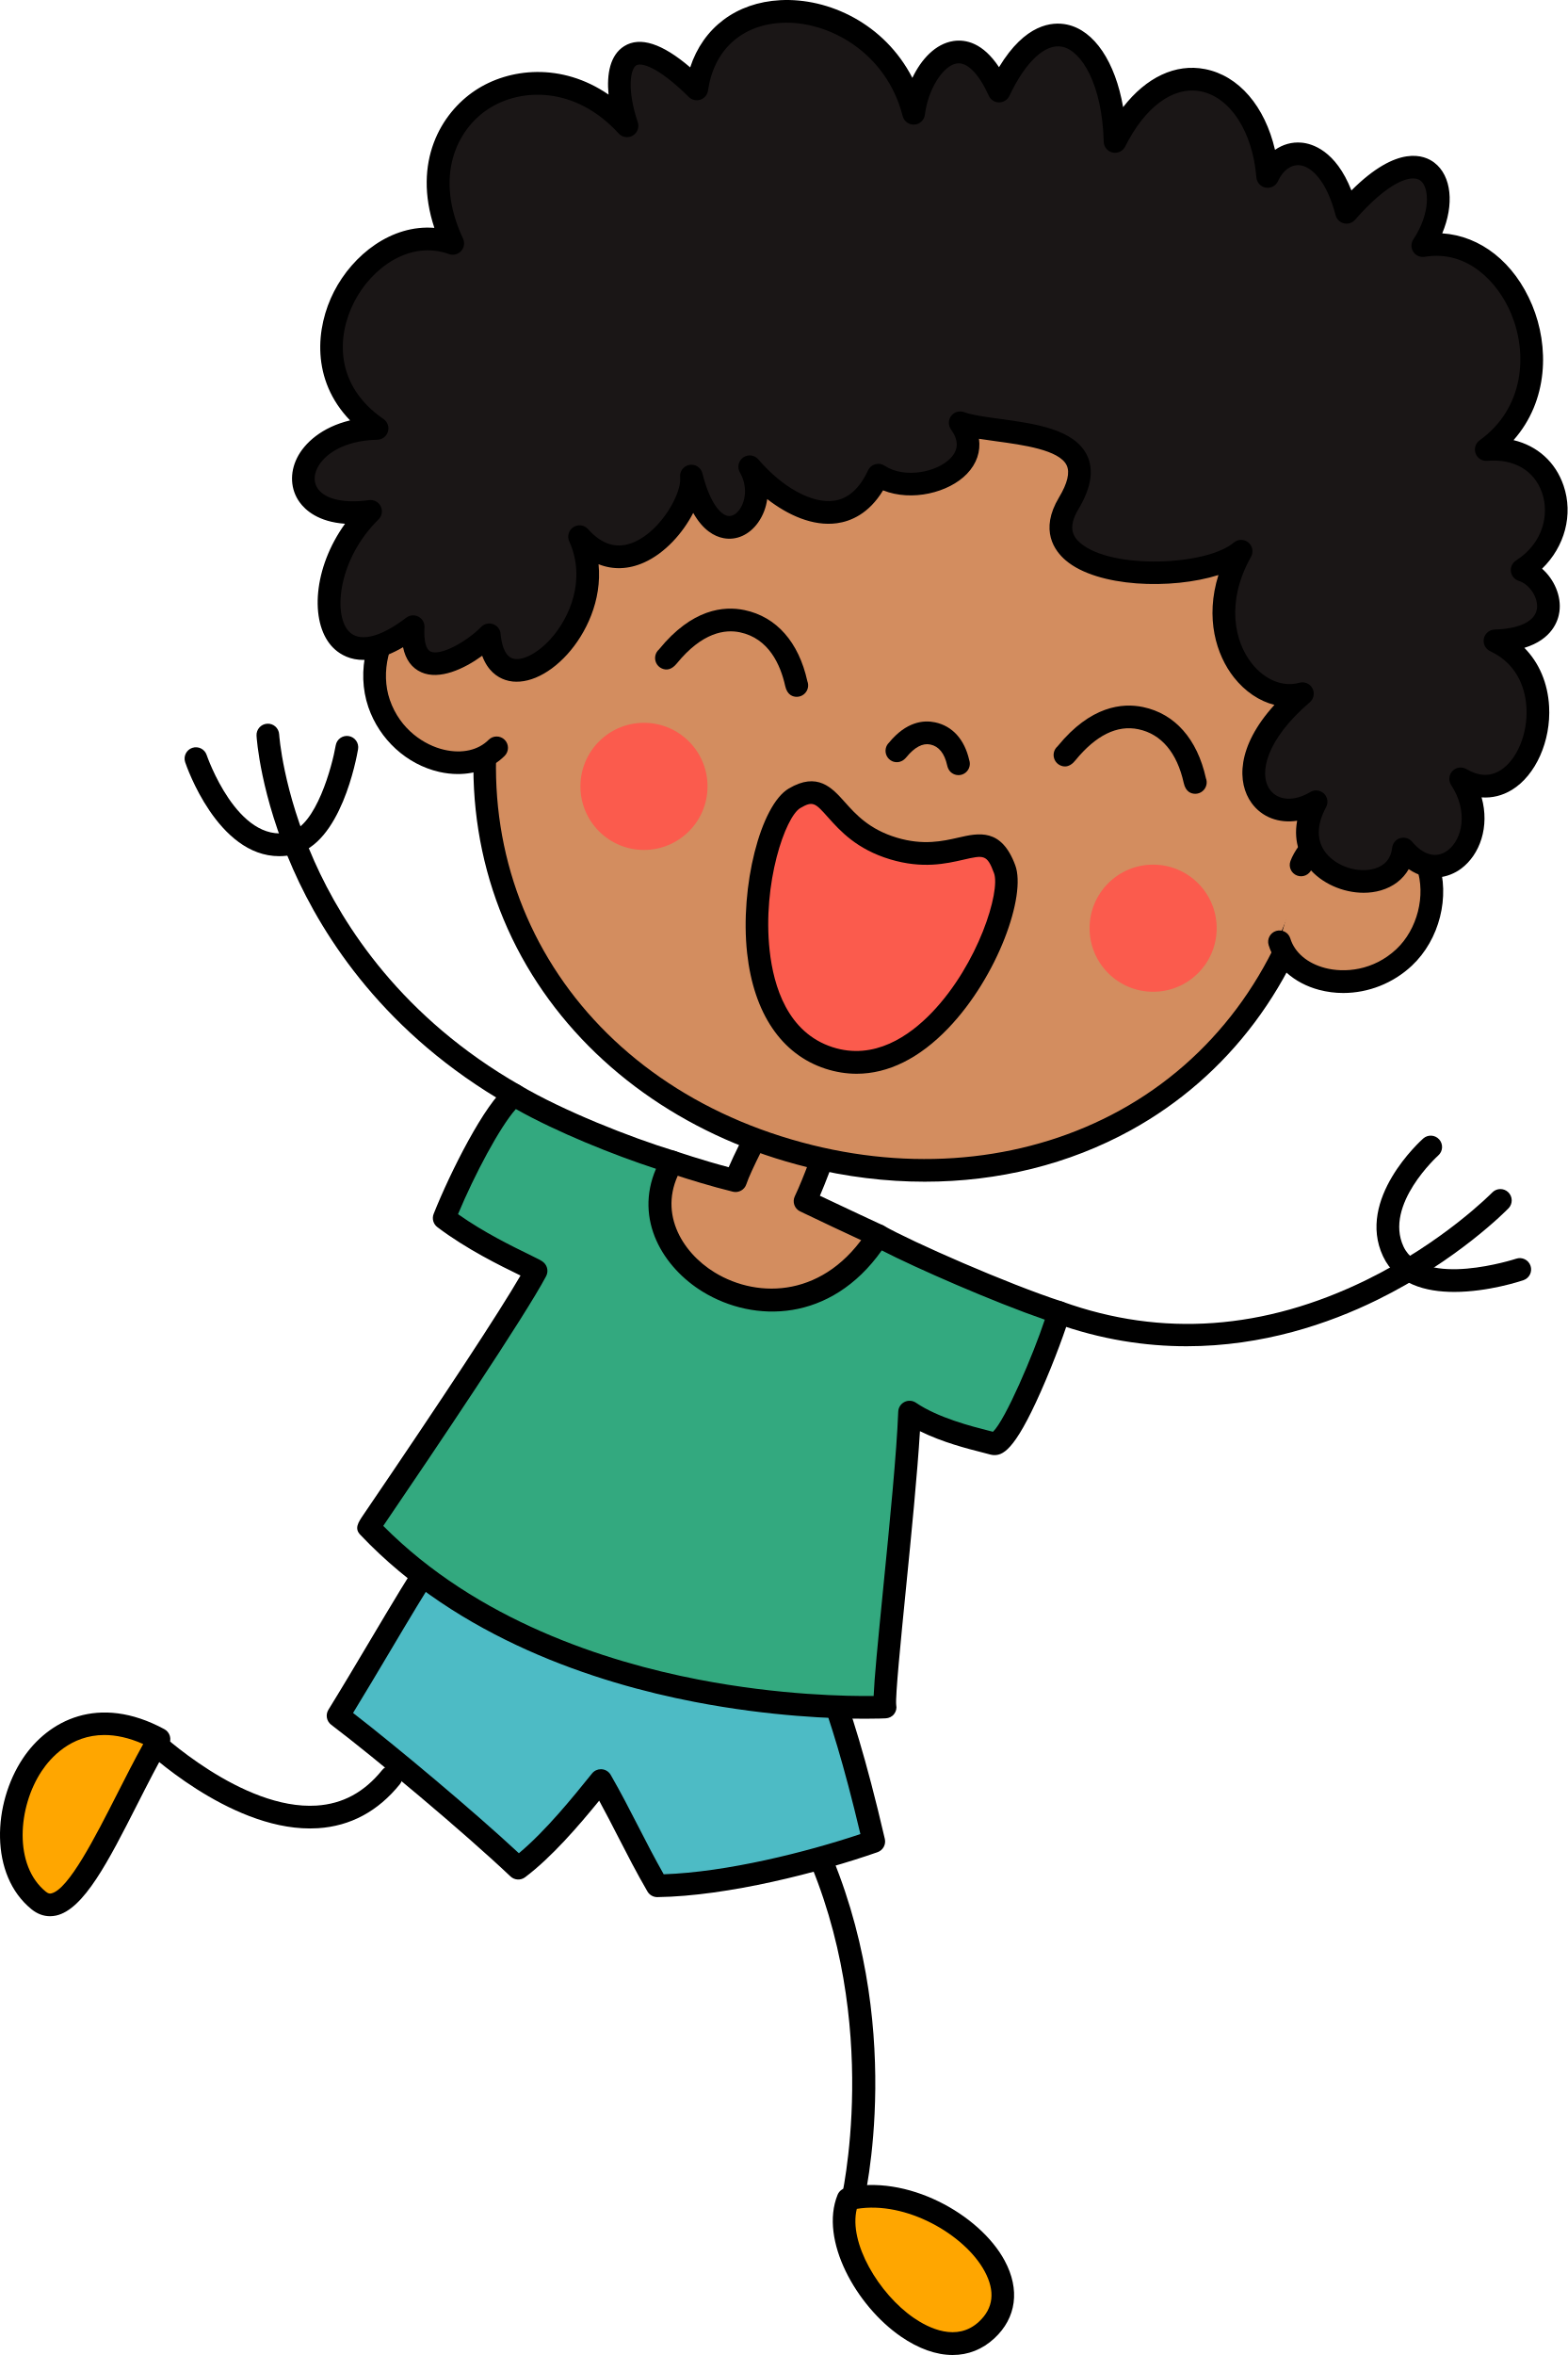
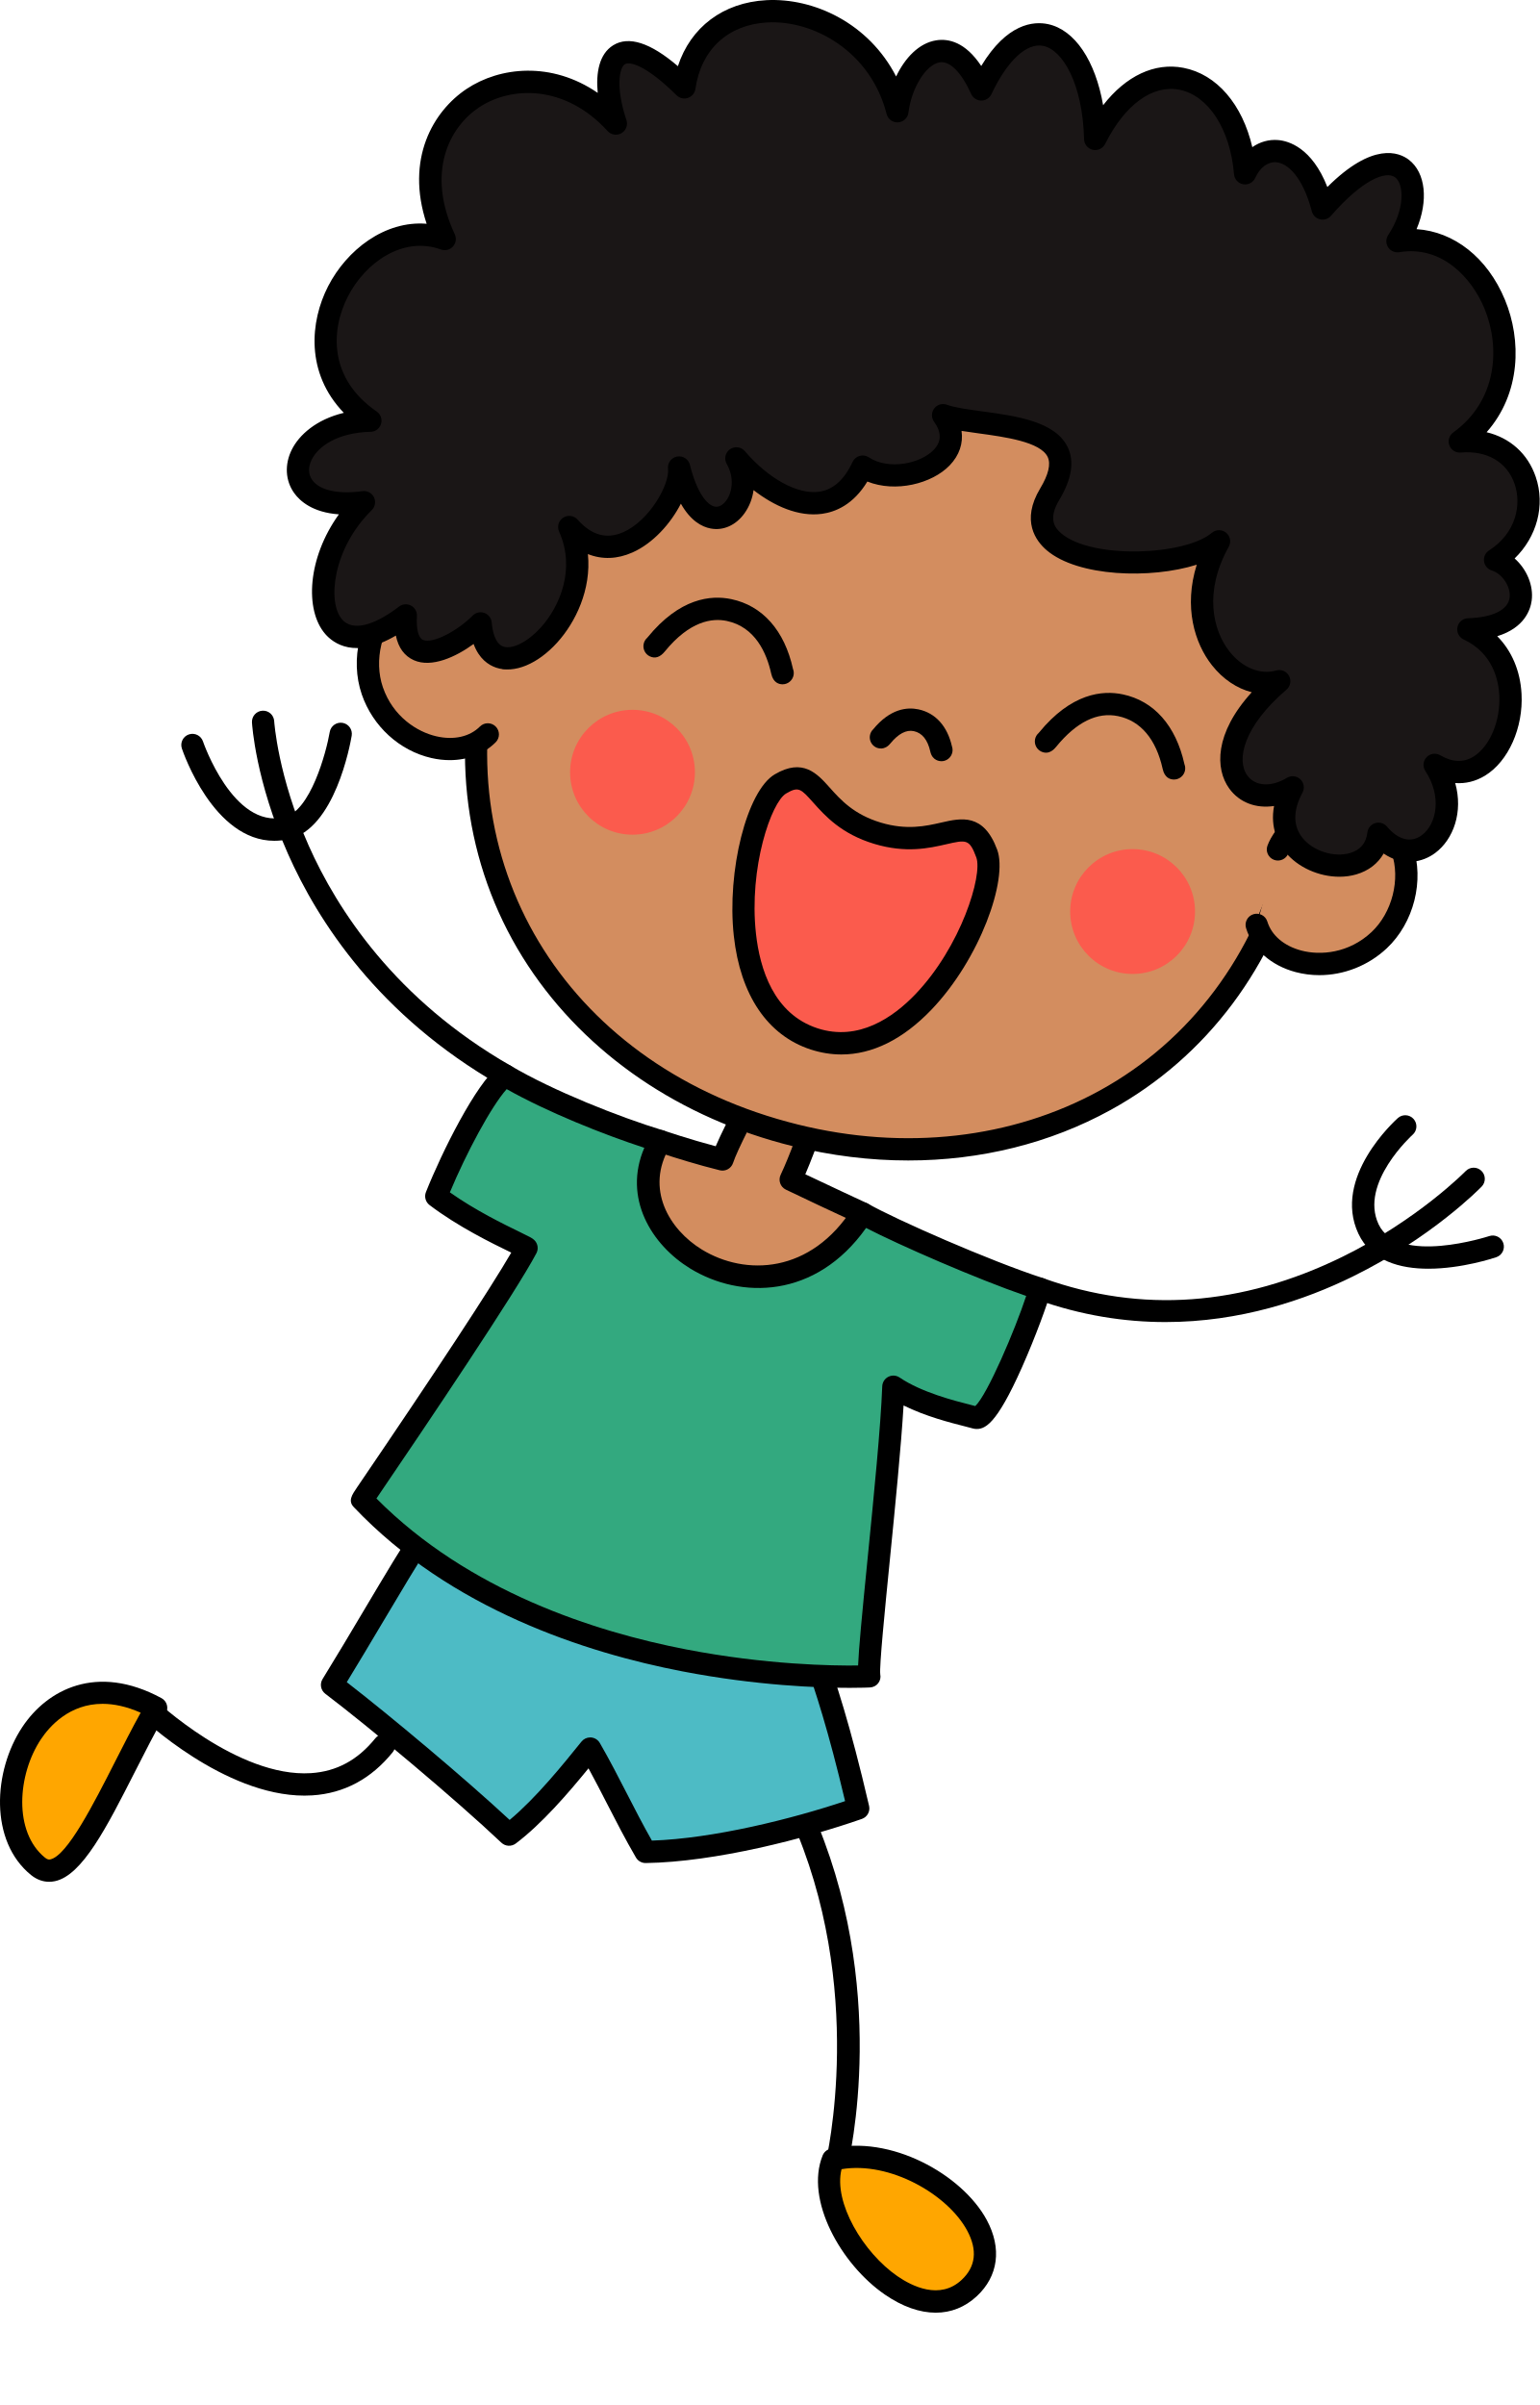
- <svg xmlns="http://www.w3.org/2000/svg" version="1.1" id="Layer_1" x="0px" y="0px" width="484.025" height="726.945" viewBox="0 0 484.025 726.945" enable-background="new 0 0 3200 1400" xml:space="preserve">
+ <svg xmlns="http://www.w3.org/2000/svg" version="1.1" id="Layer_1" x="0px" y="0px" width="484.025" height="755.961" viewBox="0 0 484.025 755.961" enable-background="new 0 0 3200 1400" xml:space="preserve">
  <defs id="defs1121" />
  <g id="g820" transform="translate(-2559.654,-360.523)">
    <g id="g688">
      <path d="m 2926.024,776.083 c -12.734,0 -26.39,-2.034 -40.621,-7.145 -1.819,-0.653 -2.765,-2.657 -2.111,-4.477 0.654,-1.82 2.658,-2.767 4.477,-2.111 30.645,11.004 62.218,8.73 93.842,-6.76 23.779,-11.647 38.65,-26.813 38.798,-26.964 1.347,-1.388 3.562,-1.42 4.948,-0.075 1.388,1.346 1.423,3.56 0.078,4.947 -0.63,0.65 -15.718,16.072 -40.525,28.271 -14.934,7.343 -35.324,14.314 -58.886,14.314 z" id="path684" />
      <path d="m 3008.674,759.319 c -8.839,0.001 -17.951,-2.385 -21.995,-11.019 -8.276,-17.669 11.565,-35.587 12.414,-36.341 1.445,-1.283 3.658,-1.154 4.941,0.291 1.283,1.444 1.154,3.654 -0.288,4.938 v 0 c -0.169,0.15 -16.788,15.205 -10.728,28.143 6.1,13.029 34.49,3.83 34.776,3.733 1.831,-0.62 3.817,0.36 4.438,2.189 0.621,1.829 -0.356,3.816 -2.186,4.438 -0.762,0.262 -10.874,3.628 -21.372,3.628 z" id="path686" />
    </g>
    <g id="g694">
      <path d="m 2718.423,702.031 c -0.591,0 -1.189,-0.15 -1.738,-0.465 -38.03,-21.806 -57.156,-51.551 -66.505,-72.665 -10.154,-22.934 -11.274,-40.547 -11.317,-41.286 -0.111,-1.93 1.362,-3.584 3.292,-3.696 1.94,-0.122 3.582,1.361 3.696,3.288 v 0 c 0.01,0.171 1.135,17.311 10.853,39.137 8.936,20.068 27.199,48.356 63.464,69.149 1.677,0.961 2.257,3.1 1.295,4.777 -0.648,1.129 -1.827,1.761 -3.04,1.761 z" id="path690" />
      <path d="m 2645.875,624.806 c -19.067,0 -28.619,-27.73 -29.046,-29 -0.616,-1.832 0.37,-3.817 2.202,-4.433 1.837,-0.614 3.817,0.371 4.433,2.203 0.093,0.271 9.456,27.45 25.45,23.882 8.329,-1.858 13.312,-20.481 14.4,-26.858 0.325,-1.905 2.14,-3.183 4.037,-2.862 1.905,0.324 3.187,2.13 2.864,4.035 -0.508,2.99 -5.372,29.303 -19.778,32.518 -1.575,0.351 -3.098,0.515 -4.562,0.515 z" id="path692" />
    </g>
    <g id="g706">
      <g id="g698">
        <path d="m 2655.358,924.936 c -25.311,0 -50.84,-24.131 -51.948,-25.191 -1.396,-1.336 -1.446,-3.55 -0.111,-4.946 1.335,-1.397 3.552,-1.447 4.948,-0.113 0.259,0.246 26.143,24.666 49.154,23.186 8.095,-0.525 14.724,-4.118 20.267,-10.985 1.216,-1.504 3.419,-1.738 4.922,-0.525 1.504,1.214 1.739,3.418 0.525,4.922 -6.75,8.362 -15.256,12.93 -25.279,13.575 -0.824,0.05 -1.651,0.077 -2.478,0.077 z" id="path696" />
      </g>
      <g id="g704">
        <path fill="#ffa600" d="m 2608.744,897.37 c -13.476,23.321 -26.4,58.491 -37.132,49.805 -20.59,-16.665 -1.716,-70.811 37.132,-49.805 z" id="path700" />
        <path d="m 2575.104,952.025 c -2.012,0 -3.952,-0.721 -5.693,-2.13 -13.115,-10.614 -11.98,-32.661 -2.691,-46.592 7.732,-11.597 23.269,-20.053 43.69,-9.013 0.831,0.45 1.445,1.217 1.703,2.127 0.257,0.909 0.136,1.885 -0.338,2.703 -3.273,5.666 -6.565,12.141 -9.748,18.402 -8.859,17.427 -16.51,32.477 -25.096,34.307 -0.614,0.131 -1.224,0.196 -1.827,0.196 z m 16.782,-55.938 c -10.477,0 -16.692,7.124 -19.343,11.1 -7.423,11.133 -8.727,29.177 1.271,37.268 0.797,0.645 1.273,0.611 1.657,0.529 5.319,-1.134 13.634,-17.489 20.314,-30.632 2.637,-5.188 5.348,-10.52 8.09,-15.479 -4.491,-1.986 -8.479,-2.786 -11.989,-2.786 z" id="path702" />
      </g>
    </g>
    <g id="g718">
      <g id="g710">
        <path d="m 2822.639,1044.478 c -0.277,0 -0.558,-0.033 -0.838,-0.102 -1.877,-0.461 -3.024,-2.356 -2.565,-4.232 0.133,-0.543 13.018,-54.92 -11.148,-108.485 -0.795,-1.762 -0.011,-3.835 1.751,-4.63 1.76,-0.797 3.835,-0.012 4.63,1.751 25.191,55.839 12.134,110.726 11.565,113.034 -0.393,1.595 -1.823,2.664 -3.395,2.664 z" id="path708" />
      </g>
      <g id="g716">
        <path fill="#ffa600" d="m 2821.512,1039.341 c 26.171,-6.37 60.754,23.725 42.801,40.404 -17.955,16.68 -50.846,-20.545 -42.801,-40.404 z" id="path712" />
        <path d="m 2853.812,1087.468 c -5.037,0 -10.497,-1.906 -16.019,-5.712 -13.769,-9.491 -25.174,-29.785 -19.525,-43.729 0.423,-1.043 1.322,-1.82 2.416,-2.086 18.79,-4.573 41.454,8.05 49.172,22.391 4.798,8.915 3.646,17.654 -3.161,23.979 -3.704,3.439 -8.103,5.157 -12.883,5.157 z m -29.608,-45.108 c -2.608,10.478 6.837,26.239 17.563,33.632 4.599,3.171 13.331,7.539 20.164,1.188 4.477,-4.159 5.069,-9.385 1.761,-15.532 -6.124,-11.376 -24.319,-21.827 -39.488,-19.288 z" id="path714" />
      </g>
    </g>
    <g id="g728">
      <g id="g724">
        <path fill="#4dbbc5" d="m 2815.155,879.192 c -15.415,-5.47 -87.705,-27.099 -121.268,-38.038 -7.177,10.457 -19.014,31.431 -29.856,48.981 13.68,10.365 41.008,33.205 55.65,47.063 9.275,-6.979 18.912,-18.875 25.504,-27.054 6.326,10.969 10.947,21.39 17.404,32.485 19.792,-0.279 46.699,-6.624 66.859,-13.676 -6.133,-26.373 -10.637,-39.504 -14.293,-49.761 z" id="path720" />
        <path d="m 2762.59,946.13 c -1.245,0 -2.397,-0.662 -3.025,-1.74 -3.346,-5.751 -6.231,-11.372 -9.022,-16.809 -1.885,-3.672 -3.816,-7.434 -5.885,-11.221 -6.315,7.739 -14.633,17.436 -22.871,23.635 -1.365,1.026 -3.27,0.917 -4.511,-0.255 -14.534,-13.756 -41.693,-36.461 -55.357,-46.814 -1.438,-1.09 -1.813,-3.095 -0.864,-4.63 4.271,-6.914 8.683,-14.335 12.948,-21.513 6.478,-10.898 12.597,-21.193 17,-27.609 0.879,-1.279 2.495,-1.827 3.971,-1.348 15.959,5.202 40.346,12.719 63.931,19.988 25.343,7.812 49.28,15.19 57.423,18.079 0.991,0.353 1.772,1.132 2.126,2.124 3.997,11.215 8.401,24.325 14.406,50.144 0.404,1.74 -0.566,3.507 -2.254,4.097 -17.744,6.207 -46.191,13.564 -67.965,13.872 -0.018,0 -0.035,0 -0.051,0 z m -17.404,-39.484 c 0.09,0 0.181,0.004 0.271,0.011 1.151,0.089 2.184,0.74 2.761,1.74 3.135,5.437 5.889,10.801 8.551,15.987 2.456,4.784 4.987,9.714 7.818,14.696 19.466,-0.665 43.999,-6.818 60.73,-12.412 -5.28,-22.282 -9.279,-34.488 -12.898,-44.722 -9.236,-3.158 -31.786,-10.108 -55.578,-17.442 -22.406,-6.906 -45.534,-14.035 -61.521,-19.205 -4.142,6.285 -9.58,15.436 -15.301,25.062 -3.733,6.28 -7.576,12.747 -11.353,18.918 13.671,10.576 37.024,30.136 51.204,43.302 8.338,-6.951 16.815,-17.468 22.59,-24.631 0.668,-0.829 1.672,-1.304 2.726,-1.304 z" id="path722" />
      </g>
      <path fill="#234a9f" d="m 2760.994,865.917 c -1.489,3.438 -5.484,5.018 -8.922,3.527 v 0 c -3.44,-1.487 -5.021,-5.481 -3.533,-8.921 v 0 c 1.489,-3.439 5.485,-5.021 8.923,-3.529 v 0 c 3.44,1.487 5.021,5.481 3.532,8.923 z" id="path726" />
    </g>
    <g id="g740">
      <path fill="#fdc093" d="m 2830.775,741.919 c 0,0 -16.409,-7.611 -22.555,-10.614 3.963,-8.318 8.982,-23.581 8.982,-23.581 l -18.021,-7.882 c 0,0 -10.41,19.025 -12.407,25.138 -9.347,-2.292 -19.584,-5.768 -19.584,-5.768 0,0 -28.81,30.014 11.672,47.298 22.224,9.488 49.69,3.927 51.913,-24.591 z" id="path730" style="fill:#d38d5f" />
      <path d="m 2798.895,774.254 c -6.963,0 -14.33,-1.505 -21.405,-4.525 -13.453,-5.744 -21.276,-13.57 -23.253,-23.261 -3.128,-15.341 9.875,-29.102 10.43,-29.68 0.941,-0.979 2.362,-1.328 3.65,-0.891 0.09,0.031 8.143,2.756 16.328,4.925 3.381,-7.859 11.093,-21.976 11.468,-22.661 0.871,-1.59 2.813,-2.252 4.473,-1.526 l 18.021,7.883 c 1.654,0.723 2.486,2.585 1.923,4.3 -0.184,0.558 -4.051,12.281 -7.716,20.814 7.217,3.443 19.295,9.047 19.436,9.112 1.326,0.615 2.131,1.989 2.017,3.447 -1.194,15.315 -8.965,23.087 -15.273,26.909 -5.666,3.431 -12.651,5.154 -20.099,5.154 z m -30.573,-50.982 c -2.888,3.616 -9.101,12.69 -7.221,21.825 1.5,7.291 7.938,13.412 19.136,18.193 12.604,5.382 26.064,5.313 35.126,-0.177 6.452,-3.909 10.454,-10.476 11.663,-19.078 -4.739,-2.204 -15.612,-7.275 -20.342,-9.587 -1.725,-0.843 -2.449,-2.917 -1.624,-4.649 2.775,-5.824 6.145,-15.33 7.8,-20.155 l -12.132,-5.307 c -3.453,6.436 -9.298,17.662 -10.626,21.729 -0.569,1.74 -2.384,2.748 -4.161,2.313 -6.846,-1.68 -14.055,-3.946 -17.619,-5.107 z" id="path732" />
    </g>
    <g id="g750">
      <g id="g748">
        <g id="g746">
          <path fill="#33a97f" d="m 2767.191,719.212 c -18.578,31.355 36.895,65.011 63.584,22.707 8.801,5.021 39.023,18.304 55.811,23.726 -1.955,7.224 -14.865,41.012 -20.112,40.528 -3.581,-1.063 -17.104,-3.728 -25.979,-9.76 -0.918,24.866 -8.54,86.406 -7.556,91.035 0,0 -101.896,5.149 -159.444,-55.52 -0.019,-0.019 43.441,-63.474 51.688,-79.105 -0.975,-0.922 -16.408,-7.226 -28.376,-16.303 5.259,-13.237 15.612,-33.409 21.62,-37.99 12.833,7.611 33.589,16.074 48.764,20.682 z" id="path742" />
          <path d="m 2826.751,891.065 c -9.619,0 -29.195,-0.676 -52.616,-5.189 -30.309,-5.842 -72.813,-19.525 -103.18,-51.538 -1.986,-1.985 -0.702,-3.873 0.925,-6.263 25.015,-36.755 41.99,-62.602 48.495,-73.819 -0.111,-0.055 -0.224,-0.109 -0.336,-0.164 -5.712,-2.779 -16.345,-7.953 -25.349,-14.783 -1.253,-0.95 -1.718,-2.619 -1.138,-4.08 5.087,-12.805 15.835,-34.207 22.751,-39.481 1.134,-0.865 2.681,-0.955 3.907,-0.228 13.092,7.763 34.055,16.11 47.997,20.344 1.028,0.312 1.856,1.079 2.246,2.081 0.389,1.002 0.296,2.127 -0.252,3.052 -7.805,13.174 -0.232,25.979 10.106,32.301 13.606,8.32 34.275,7.726 47.507,-13.245 0.999,-1.584 3.066,-2.101 4.694,-1.173 8.545,4.875 38.427,18.033 55.152,23.435 1.776,0.574 2.79,2.442 2.303,4.245 -0.988,3.65 -4.666,13.903 -9.002,23.661 -8.194,18.441 -11.811,19.712 -14.811,19.438 -0.229,-0.021 -0.454,-0.064 -0.674,-0.13 -0.57,-0.169 -1.407,-0.38 -2.444,-0.643 -4.611,-1.17 -12.375,-3.138 -19.329,-6.586 -0.784,13.036 -2.65,31.798 -4.324,48.623 -1.559,15.664 -3.325,33.419 -3.004,35.882 0.214,1.003 -0.031,2.006 -0.656,2.818 -0.624,0.813 -1.582,1.269 -2.605,1.32 -0.3,0.016 -2.55,0.122 -6.363,0.122 z M 2677.99,831.538 c 28.963,29.203 68.722,41.904 97.297,47.431 25.149,4.864 46.207,5.172 54.119,5.067 0.21,-5.289 1.191,-15.54 3.009,-33.807 1.931,-19.401 4.118,-41.392 4.581,-53.945 0.048,-1.272 0.781,-2.419 1.918,-2.994 1.134,-0.573 2.494,-0.486 3.548,0.229 6.873,4.672 17.287,7.313 22.292,8.582 0.553,0.14 1.055,0.268 1.496,0.383 3.804,-3.572 12.52,-24.012 15.999,-34.601 -15.79,-5.456 -39.782,-15.939 -50.332,-21.377 -15.805,22.287 -39.438,22.439 -55.261,12.764 -12.184,-7.451 -21.245,-22.147 -14.455,-37.962 -12.978,-4.234 -30.492,-11.244 -43.27,-18.443 -4.91,5.498 -12.729,20.162 -17.854,32.447 7.979,5.651 16.988,10.035 22.024,12.486 3.1,1.508 3.855,1.887 4.485,2.482 1.141,1.079 1.423,2.787 0.69,4.176 -6.475,12.276 -34.133,53.345 -50.286,77.082 z" id="path744" />
        </g>
      </g>
    </g>
    <g id="g810">
      <g id="g808">
        <path fill="#fdc093" d="m 2713.245,565.494 c -17.925,72.433 26.661,134.636 96.41,151.897 69.744,17.261 138.204,-16.965 156.13,-89.405 17.926,-72.429 -24.715,-142.523 -94.464,-159.785 -69.747,-17.264 -140.154,24.864 -158.076,97.293 z" id="path752" style="fill:#d38d5f" />
        <path d="m 2845.167,725.294 c -11.967,0 -24.173,-1.491 -36.353,-4.506 -35.288,-8.733 -64.824,-28.881 -83.165,-56.731 -18.936,-28.754 -24.547,-64.06 -15.802,-99.404 v 0 c 8.852,-35.772 30.578,-65.756 61.178,-84.428 30.416,-18.559 66.335,-24.035 101.137,-15.421 34.806,8.613 64.024,30.209 82.275,60.81 18.361,30.787 23.599,67.442 14.745,103.213 -8.747,35.349 -30.178,63.96 -60.343,80.565 -19.13,10.532 -40.968,15.902 -63.672,15.902 z m -5.388,-257.467 c -22.816,0 -45.205,6.229 -65.107,18.374 -29.015,17.705 -49.623,46.164 -58.029,80.134 v 0 c -16.813,67.94 22.658,130.04 93.854,147.659 33.572,8.306 67.3,4.497 94.968,-10.733 28.436,-15.653 48.651,-42.684 56.924,-76.115 8.407,-33.969 3.448,-68.754 -13.962,-97.946 -17.286,-28.983 -44.968,-49.439 -77.945,-57.6 -10.196,-2.525 -20.493,-3.773 -30.703,-3.773 z m -126.534,97.667 h 0.01 z" id="path754" />
        <g id="g760">
          <circle fill="#fb5b4d" cx="2758.491" cy="603.264" r="19.622" id="circle758" />
        </g>
        <g id="g766">
          <circle fill="#fb5b4d" cx="2915.701" cy="647.042" r="19.622" id="circle764" />
        </g>
        <path d="m 2928.724,605.552 c -1.296,0 -2.96,-0.582 -3.571,-3.336 -2.077,-9.363 -6.916,-15.099 -13.991,-16.585 -6.576,-1.383 -13.122,1.846 -19.462,9.594 -0.551,0.672 -2.229,2.715 -4.73,1.528 -1.454,-0.691 -2.252,-2.311 -1.931,-3.888 0.161,-0.79 0.576,-1.462 1.143,-1.951 0.031,-0.038 0.065,-0.08 0.102,-0.124 10.124,-12.371 19.901,-13.359 26.318,-12.011 9.822,2.064 16.707,9.848 19.386,21.919 0,0.017 0.01,0.034 0.011,0.05 0.243,0.617 0.313,1.311 0.165,2.008 -0.343,1.61 -1.773,2.788 -3.42,2.795 -0.01,10e-4 -0.015,10e-4 -0.02,10e-4 z" id="path770" />
        <path d="m 2855.603,599.797 c -0.492,0 -2.858,-0.153 -3.495,-3.023 -0.825,-3.717 -2.571,-5.88 -5.189,-6.43 -2.37,-0.5 -4.863,0.81 -7.389,3.897 -1.825,2.229 -3.873,1.497 -4.457,1.219 -1.454,-0.691 -2.25,-2.298 -1.927,-3.876 0.147,-0.722 0.508,-1.346 1.002,-1.82 5.359,-6.522 10.687,-7.013 14.21,-6.271 5.365,1.127 9.113,5.27 10.562,11.668 0.197,0.579 0.245,1.217 0.107,1.858 -0.345,1.609 -1.77,2.771 -3.415,2.778 0,0 -0.01,0 -0.01,0 z" id="path772" />
        <path d="m 2805.667,575.62 c -1.073,0 -2.93,-0.441 -3.567,-3.329 -1.443,-6.531 -5.042,-14.711 -13.988,-16.589 -4.533,-0.952 -11.59,-0.06 -19.477,9.61 -1.472,1.804 -3.063,2.312 -4.732,1.507 -1.459,-0.703 -2.247,-2.34 -1.903,-3.922 0.166,-0.765 0.57,-1.417 1.118,-1.894 0.028,-0.036 0.06,-0.074 0.093,-0.115 10.113,-12.4 19.909,-13.389 26.341,-12.037 9.83,2.064 16.715,9.853 19.384,21.929 0,0.015 0.01,0.03 0.01,0.044 0.236,0.605 0.308,1.284 0.168,1.968 -0.329,1.62 -1.759,2.813 -3.412,2.827 -0.013,10e-4 -0.024,10e-4 -0.035,10e-4 z" id="path774" />
        <g id="g784">
          <g id="g782">
            <g id="g780">
              <path fill="#fb5b4d" d="m 2804.973,606.945 c 12.119,-7.155 10.485,9.451 30.541,15.489 20.475,6.157 28.551,-9.252 34.338,6.393 4.725,12.756 -20.924,69.069 -54.249,58.26 -33.568,-10.931 -22.17,-73.325 -10.63,-80.142 z" id="path776" />
              <path d="m 2824.16,691.974 c -3.21,0 -6.428,-0.517 -9.638,-1.558 -13.553,-4.414 -22.14,-17.088 -24.183,-35.689 -2.249,-20.475 4.117,-45.636 12.853,-50.796 0,0 0,0 0,0 8.888,-5.248 13.37,-0.229 17.326,4.197 3.343,3.741 7.504,8.396 16.003,10.955 8.207,2.467 14.216,1.094 19.043,-0.009 6.225,-1.426 13.286,-3.039 17.567,8.54 3.458,9.333 -5.419,34.389 -20.71,50.322 -8.917,9.292 -18.54,14.038 -28.262,14.038 z m -17.407,-82.016 v 0 c -4.593,2.713 -11.744,23.162 -9.455,44.005 1.22,11.11 5.574,25.297 19.389,29.796 12.885,4.179 23.799,-3.496 30.686,-10.671 14.394,-14.999 21.251,-37.5 19.196,-43.045 -2.15,-5.814 -3.123,-5.593 -9.442,-4.146 -5.335,1.22 -12.641,2.891 -22.62,-0.111 -10.389,-3.127 -15.484,-8.83 -19.206,-12.994 -3.905,-4.37 -4.609,-5.16 -8.548,-2.834 z" id="path778" />
            </g>
          </g>
        </g>
        <g id="g794">
          <g id="g792">
            <path fill="#fdc093" d="m 2718.146,567.287 c 0,0 1.942,-15.134 -15.175,-22.088 -18.057,-7.32 -32.241,15.107 -26.27,32.478 5.982,17.346 26.681,23.336 36.299,13.686 z" id="path788" style="fill:#d38d5f" />
            <path d="m 2701.035,599.455 c -1.887,0 -3.826,-0.22 -5.781,-0.668 -10.031,-2.305 -18.408,-9.957 -21.861,-19.969 -3.81,-11.082 -0.588,-24.392 7.834,-32.371 6.502,-6.16 14.907,-7.797 23.059,-4.491 15.518,6.304 18.122,19.618 17.332,25.777 -0.246,1.918 -2.007,3.269 -3.917,3.026 -1.91,-0.245 -3.263,-1.987 -3.028,-3.896 0.063,-0.561 1.234,-12.63 -13.019,-18.42 -7.527,-3.051 -13.013,0.624 -15.612,3.086 -6.394,6.058 -8.93,16.576 -6.03,25.011 3.193,9.259 10.777,14.04 16.81,15.425 5.505,1.266 10.495,0.144 13.7,-3.072 1.365,-1.37 3.581,-1.373 4.95,-0.008 1.369,1.365 1.373,3.581 0.01,4.95 -3.652,3.662 -8.812,5.62 -14.445,5.62 z" id="path790" />
          </g>
        </g>
        <g id="g802">
          <path fill="#fdc093" d="m 2961.383,627.533 c 0,0 5.338,-14.292 23.726,-12.458 19.387,1.95 21.472,28.403 8.096,40.98 -13.384,12.555 -34.485,8.199 -38.49,-4.82 z" id="path796" style="fill:#d38d5f" />
          <path d="m 2974.413,667.043 c -2.51,0 -5.02,-0.316 -7.468,-0.967 -7.724,-2.05 -13.547,-7.213 -15.577,-13.812 -0.568,-1.848 0.469,-3.806 2.316,-4.375 1.848,-0.569 3.807,0.469 4.375,2.316 1.334,4.338 5.228,7.657 10.682,9.104 5.979,1.588 14.921,0.896 22.068,-5.808 6.493,-6.104 9.153,-16.59 6.323,-24.931 -1.151,-3.391 -4.289,-9.202 -12.375,-10.015 -15.343,-1.527 -19.917,9.742 -20.104,10.222 -0.698,1.791 -2.714,2.694 -4.514,2.011 -1.797,-0.686 -2.709,-2.681 -2.035,-4.483 2.172,-5.817 10.672,-16.379 27.352,-14.716 8.756,0.881 15.427,6.25 18.305,14.73 3.729,10.985 0.373,24.261 -8.159,32.283 -5.827,5.469 -13.502,8.441 -21.189,8.441 z" id="path798" />
        </g>
      </g>
    </g>
    <g id="g816">
      <path fill="#1a1616" d="m 2903.945,404.189 c -0.826,-32.415 -21.114,-46.676 -35.794,-15.554 -10.558,-23.336 -24.546,-8.267 -26.39,6.855 -9.551,-37.474 -61.817,-43.326 -66.961,-7.515 -22.725,-22.468 -27.548,-6.482 -21.543,11.387 -27.654,-30.309 -72.701,-4.145 -53.808,36.289 -27.008,-9.729 -55.021,35.309 -23.365,57.103 -28.413,0.656 -31.528,29.751 -2.017,25.612 -21.346,20.99 -15.476,57.48 13.151,35.602 -1.139,19.672 16.699,9.43 23.514,2.511 2.428,27.753 40.349,-2.583 27.867,-30.297 16.245,18.12 35.699,-8.129 34.532,-18.709 7.311,29.361 26.269,11.596 18.005,-2.868 11.317,13.219 30.48,22.498 39.707,2.588 11.885,7.876 35.324,-2.152 25.277,-16.162 11.322,4.234 47.917,0.868 33.524,24.831 -14.395,23.963 39.686,26.271 53.225,14.816 -14.429,25.77 3.37,48.368 18.924,43.969 -27.455,23.478 -11.896,43.103 4.229,33.366 -12.875,23.809 24.791,33.573 26.963,14.586 12.488,14.814 29.171,-4.224 17.668,-21.653 21.371,12.586 35.586,-30.933 10.594,-42.593 23.544,-0.742 17.652,-18.997 8.398,-21.862 18.146,-11.67 11.795,-39.197 -11.09,-37.204 28.394,-20.404 9.646,-67.809 -19.589,-62.944 11.665,-17.599 1.283,-38.771 -23.544,-10.285 -5.672,-21.731 -19.509,-21.744 -24.355,-11.064 -2.611,-31.965 -31.173,-42.725 -47.122,-10.805 z" id="path812" />
      <path d="m 2980.7,636.106 c -6.396,0 -13.088,-2.921 -17.021,-7.796 -2.119,-2.627 -4.817,-7.518 -3.509,-14.442 -5.62,0.859 -10.874,-1.042 -14.095,-5.503 -4.438,-6.146 -4.697,-17.309 7.081,-30.253 -4.642,-1.177 -9.042,-4.093 -12.509,-8.486 -5.465,-6.926 -8.95,-18.323 -4.778,-31.605 -14.458,4.573 -37.352,3.816 -47.152,-4.519 -3.399,-2.891 -8.188,-9.261 -2.071,-19.443 2.621,-4.365 3.412,-7.702 2.349,-9.918 -2.28,-4.753 -13.487,-6.281 -21.67,-7.396 -1.908,-0.26 -3.717,-0.507 -5.398,-0.777 0.563,3.891 -0.69,7.682 -3.735,10.84 -5.561,5.77 -17.001,8.629 -25.878,5.078 -4.405,7.281 -10.039,9.563 -14.221,10.14 -7.443,1.028 -15.146,-2.484 -21.549,-7.445 -0.354,2.618 -1.302,5.116 -2.841,7.272 -2.682,3.758 -6.659,5.553 -10.647,4.792 -2.82,-0.536 -6.328,-2.442 -9.36,-7.801 -3.206,6.246 -8.72,12.428 -15.175,15.314 -4.804,2.148 -9.593,2.298 -14.052,0.529 1.117,11.2 -3.924,21.485 -9.642,27.798 -6.148,6.789 -13.493,9.817 -19.175,7.909 -2.487,-0.836 -5.415,-2.827 -7.116,-7.451 -5.618,4.107 -13.226,7.571 -18.771,5.108 -2.978,-1.322 -4.872,-3.917 -5.667,-7.746 -12.894,7.563 -19.699,2.382 -22.188,-0.487 -6.554,-7.551 -5.576,-23.938 4.276,-37.622 -8.263,-0.582 -12.249,-4.188 -14.036,-6.669 -2.804,-3.893 -3.093,-9 -0.772,-13.663 2.282,-4.585 7.641,-9.482 16.362,-11.576 -12.098,-12.54 -10.631,-28.706 -4.945,-39.779 5.844,-11.38 17.771,-20.715 30.976,-19.65 -6.77,-20.405 2.074,-35.39 12.555,-42.382 10.447,-6.97 26.712,-8.732 41.228,1.242 -0.617,-6.396 0.499,-12.244 4.84,-14.951 4.892,-3.047 11.725,-0.843 20.366,6.554 3.995,-12.241 14.203,-20.017 27.813,-20.746 14.914,-0.789 32.166,7.226 40.789,23.981 2.772,-5.802 7.166,-10.528 12.665,-11.369 3.835,-0.583 9.107,0.549 14.09,8.07 8.098,-13.411 16.429,-14.111 20.979,-13.154 8.477,1.786 14.921,11.586 17.338,25.487 7.145,-9.196 16.157,-13.509 25.254,-11.749 10.496,2.028 18.521,11.502 21.647,24.935 2.408,-1.672 5.213,-2.479 8.14,-2.226 3.225,0.276 10.581,2.34 15.453,14.759 14.305,-14.276 22.547,-10.907 25.58,-8.596 5.397,4.113 6.181,13.006 2.459,21.837 11.787,0.766 22.273,8.94 27.777,22.18 5.272,12.681 5.033,29.45 -5.758,41.652 7.326,1.751 12.943,6.71 15.442,14.025 3.07,8.984 0.347,18.902 -6.633,25.656 3.747,3.297 6.008,8.456 5.357,13.269 -0.379,2.802 -2.229,8.538 -10.821,11.167 4.542,4.598 7.235,10.852 7.635,18.076 0.59,10.692 -4.139,21.29 -11.5,25.771 -2.918,1.776 -6.093,2.552 -9.348,2.313 2.554,9.075 -0.551,17.688 -6.283,21.973 -3.958,2.96 -10.143,4.319 -16.219,0.18 -1.795,3.15 -4.754,5.443 -8.611,6.563 -1.697,0.495 -3.489,0.73 -5.305,0.73 z m -14.677,-31.594 c 0.878,0 1.748,0.33 2.416,0.967 1.143,1.089 1.415,2.809 0.664,4.198 -3.01,5.564 -3.001,10.488 0.025,14.239 3.322,4.122 9.876,6.204 14.925,4.74 3.237,-0.939 5.072,-3.111 5.455,-6.456 0.159,-1.388 1.128,-2.549 2.466,-2.953 1.338,-0.402 2.787,0.026 3.688,1.095 3.582,4.248 7.585,5.227 10.981,2.687 4.635,-3.464 6.37,-12.156 1.09,-20.157 -0.897,-1.359 -0.738,-3.158 0.384,-4.338 1.123,-1.182 2.911,-1.431 4.313,-0.605 3.75,2.209 7.248,2.356 10.395,0.441 5.17,-3.147 8.597,-11.309 8.15,-19.406 -0.259,-4.681 -2.059,-13.172 -11.206,-17.44 -1.469,-0.685 -2.275,-2.289 -1.949,-3.876 0.326,-1.587 1.699,-2.743 3.318,-2.794 7.788,-0.246 12.554,-2.599 13.076,-6.457 0.455,-3.369 -2.268,-7.531 -5.603,-8.564 -1.3,-0.402 -2.249,-1.522 -2.433,-2.87 -0.184,-1.348 0.43,-2.681 1.574,-3.417 8.598,-5.529 10.237,-14.467 8.049,-20.873 -2.363,-6.918 -8.702,-10.621 -16.942,-9.9 -1.563,0.139 -3.038,-0.792 -3.586,-2.27 -0.547,-1.478 -0.04,-3.139 1.239,-4.059 13.823,-9.933 14.865,-26.757 9.765,-39.024 -3.959,-9.524 -13.343,-19.858 -26.736,-17.625 -1.368,0.225 -2.754,-0.38 -3.511,-1.549 -0.758,-1.169 -0.751,-2.676 0.02,-3.837 5.405,-8.155 4.932,-16.052 2.213,-18.125 -2.895,-2.206 -10.264,0.672 -20.201,12.073 -0.853,0.978 -2.179,1.405 -3.439,1.107 -1.263,-0.297 -2.258,-1.268 -2.586,-2.523 -2.846,-10.903 -7.632,-15.111 -11.161,-15.414 -2.637,-0.219 -5.122,1.609 -6.62,4.912 -0.66,1.453 -2.219,2.276 -3.787,2.002 -1.571,-0.273 -2.759,-1.574 -2.889,-3.163 -1.154,-14.119 -8.075,-24.793 -17.223,-26.561 -8.42,-1.628 -17.136,4.738 -23.281,17.037 -0.718,1.437 -2.324,2.2 -3.891,1.852 -1.568,-0.349 -2.698,-1.721 -2.739,-3.327 -0.448,-17.576 -6.776,-28.055 -12.796,-29.323 -5.216,-1.097 -11.332,4.57 -16.333,15.173 -0.583,1.234 -1.873,2.016 -3.193,2.007 -1.365,-0.011 -2.599,-0.814 -3.161,-2.057 -3.087,-6.824 -6.693,-10.461 -9.88,-9.969 -4.299,0.657 -8.9,8.043 -9.847,15.805 -0.204,1.671 -1.569,2.961 -3.25,3.069 -1.686,0.107 -3.2,-0.997 -3.616,-2.628 -5.028,-19.729 -23.03,-29.553 -37.425,-28.787 -12.417,0.665 -20.896,8.479 -22.68,20.906 -0.188,1.308 -1.097,2.399 -2.35,2.82 -1.251,0.421 -2.636,0.101 -3.576,-0.829 -9.738,-9.628 -14.798,-10.661 -16.243,-9.756 -1.806,1.126 -2.902,7.479 0.479,17.54 0.527,1.568 -0.116,3.292 -1.542,4.131 -1.426,0.839 -3.245,0.567 -4.361,-0.658 -13.411,-14.7 -30.377,-14.151 -40.462,-7.421 -9.221,6.152 -16.74,20.285 -7.589,39.87 0.599,1.281 0.367,2.796 -0.586,3.841 -0.951,1.044 -2.438,1.414 -3.771,0.934 -11.993,-4.324 -23.796,4.153 -29.242,14.763 -5.49,10.692 -5.996,25.807 9.048,36.164 1.251,0.861 1.804,2.429 1.369,3.883 -0.434,1.455 -1.756,2.463 -3.272,2.499 -10.574,0.244 -16.501,4.669 -18.521,8.73 -1.176,2.362 -1.11,4.654 0.186,6.453 2.323,3.227 8.213,4.522 15.752,3.464 1.496,-0.21 2.957,0.563 3.625,1.917 0.668,1.354 0.393,2.985 -0.685,4.044 -12.255,12.051 -14.078,28.894 -9.327,34.368 3.194,3.682 9.72,2.209 17.899,-4.043 1.088,-0.832 2.56,-0.952 3.766,-0.311 1.209,0.641 1.933,1.928 1.854,3.293 -0.238,4.116 0.451,6.844 1.891,7.483 3.13,1.387 11.113,-3.039 15.635,-7.63 0.958,-0.972 2.392,-1.301 3.679,-0.837 1.284,0.462 2.184,1.628 2.302,2.988 0.214,2.445 0.975,6.681 3.664,7.584 2.86,0.966 7.697,-1.493 11.755,-5.973 5.964,-6.584 11.054,-18.436 5.771,-30.166 -0.709,-1.574 -0.164,-3.429 1.282,-4.371 1.447,-0.943 3.364,-0.688 4.516,0.597 4.473,4.989 9.202,6.271 14.456,3.921 8.217,-3.673 14.531,-15.007 13.991,-19.911 -0.202,-1.831 1.049,-3.505 2.862,-3.829 1.815,-0.324 3.566,0.813 4.013,2.6 2.245,9.018 5.519,12.701 7.833,13.141 1.773,0.334 3.138,-1.273 3.643,-1.981 1.834,-2.57 2.574,-7.105 0.094,-11.446 -0.896,-1.567 -0.452,-3.559 1.023,-4.598 1.476,-1.038 3.499,-0.786 4.675,0.585 7.433,8.683 16.593,13.694 23.34,12.763 4.388,-0.605 7.932,-3.758 10.532,-9.371 0.43,-0.926 1.241,-1.618 2.223,-1.896 0.981,-0.279 2.036,-0.114 2.887,0.45 6.129,4.062 16.157,2.05 20.373,-2.324 2.506,-2.6 2.547,-5.505 0.126,-8.881 -0.897,-1.252 -0.871,-2.943 0.065,-4.167 0.937,-1.223 2.563,-1.69 4.005,-1.151 2.394,0.895 6.536,1.459 10.923,2.057 10.84,1.477 23.126,3.151 27.036,11.304 2.146,4.472 1.25,10.04 -2.66,16.55 -3.521,5.861 -1.525,8.694 0.606,10.506 9.692,8.242 38.938,6.958 47.358,-0.164 1.292,-1.093 3.182,-1.105 4.487,-0.028 1.306,1.077 1.654,2.934 0.827,4.41 -7.878,14.07 -5.053,26.222 0.219,32.903 4.036,5.115 9.666,7.41 14.698,5.988 1.58,-0.45 3.263,0.267 4.038,1.716 0.775,1.449 0.438,3.243 -0.812,4.312 -13.502,11.546 -15.85,22.07 -12.318,26.962 2.489,3.446 7.5,3.746 12.464,0.748 0.557,-0.338 1.183,-0.503 1.805,-0.503 z" id="path814" />
    </g>
  </g>
</svg>
